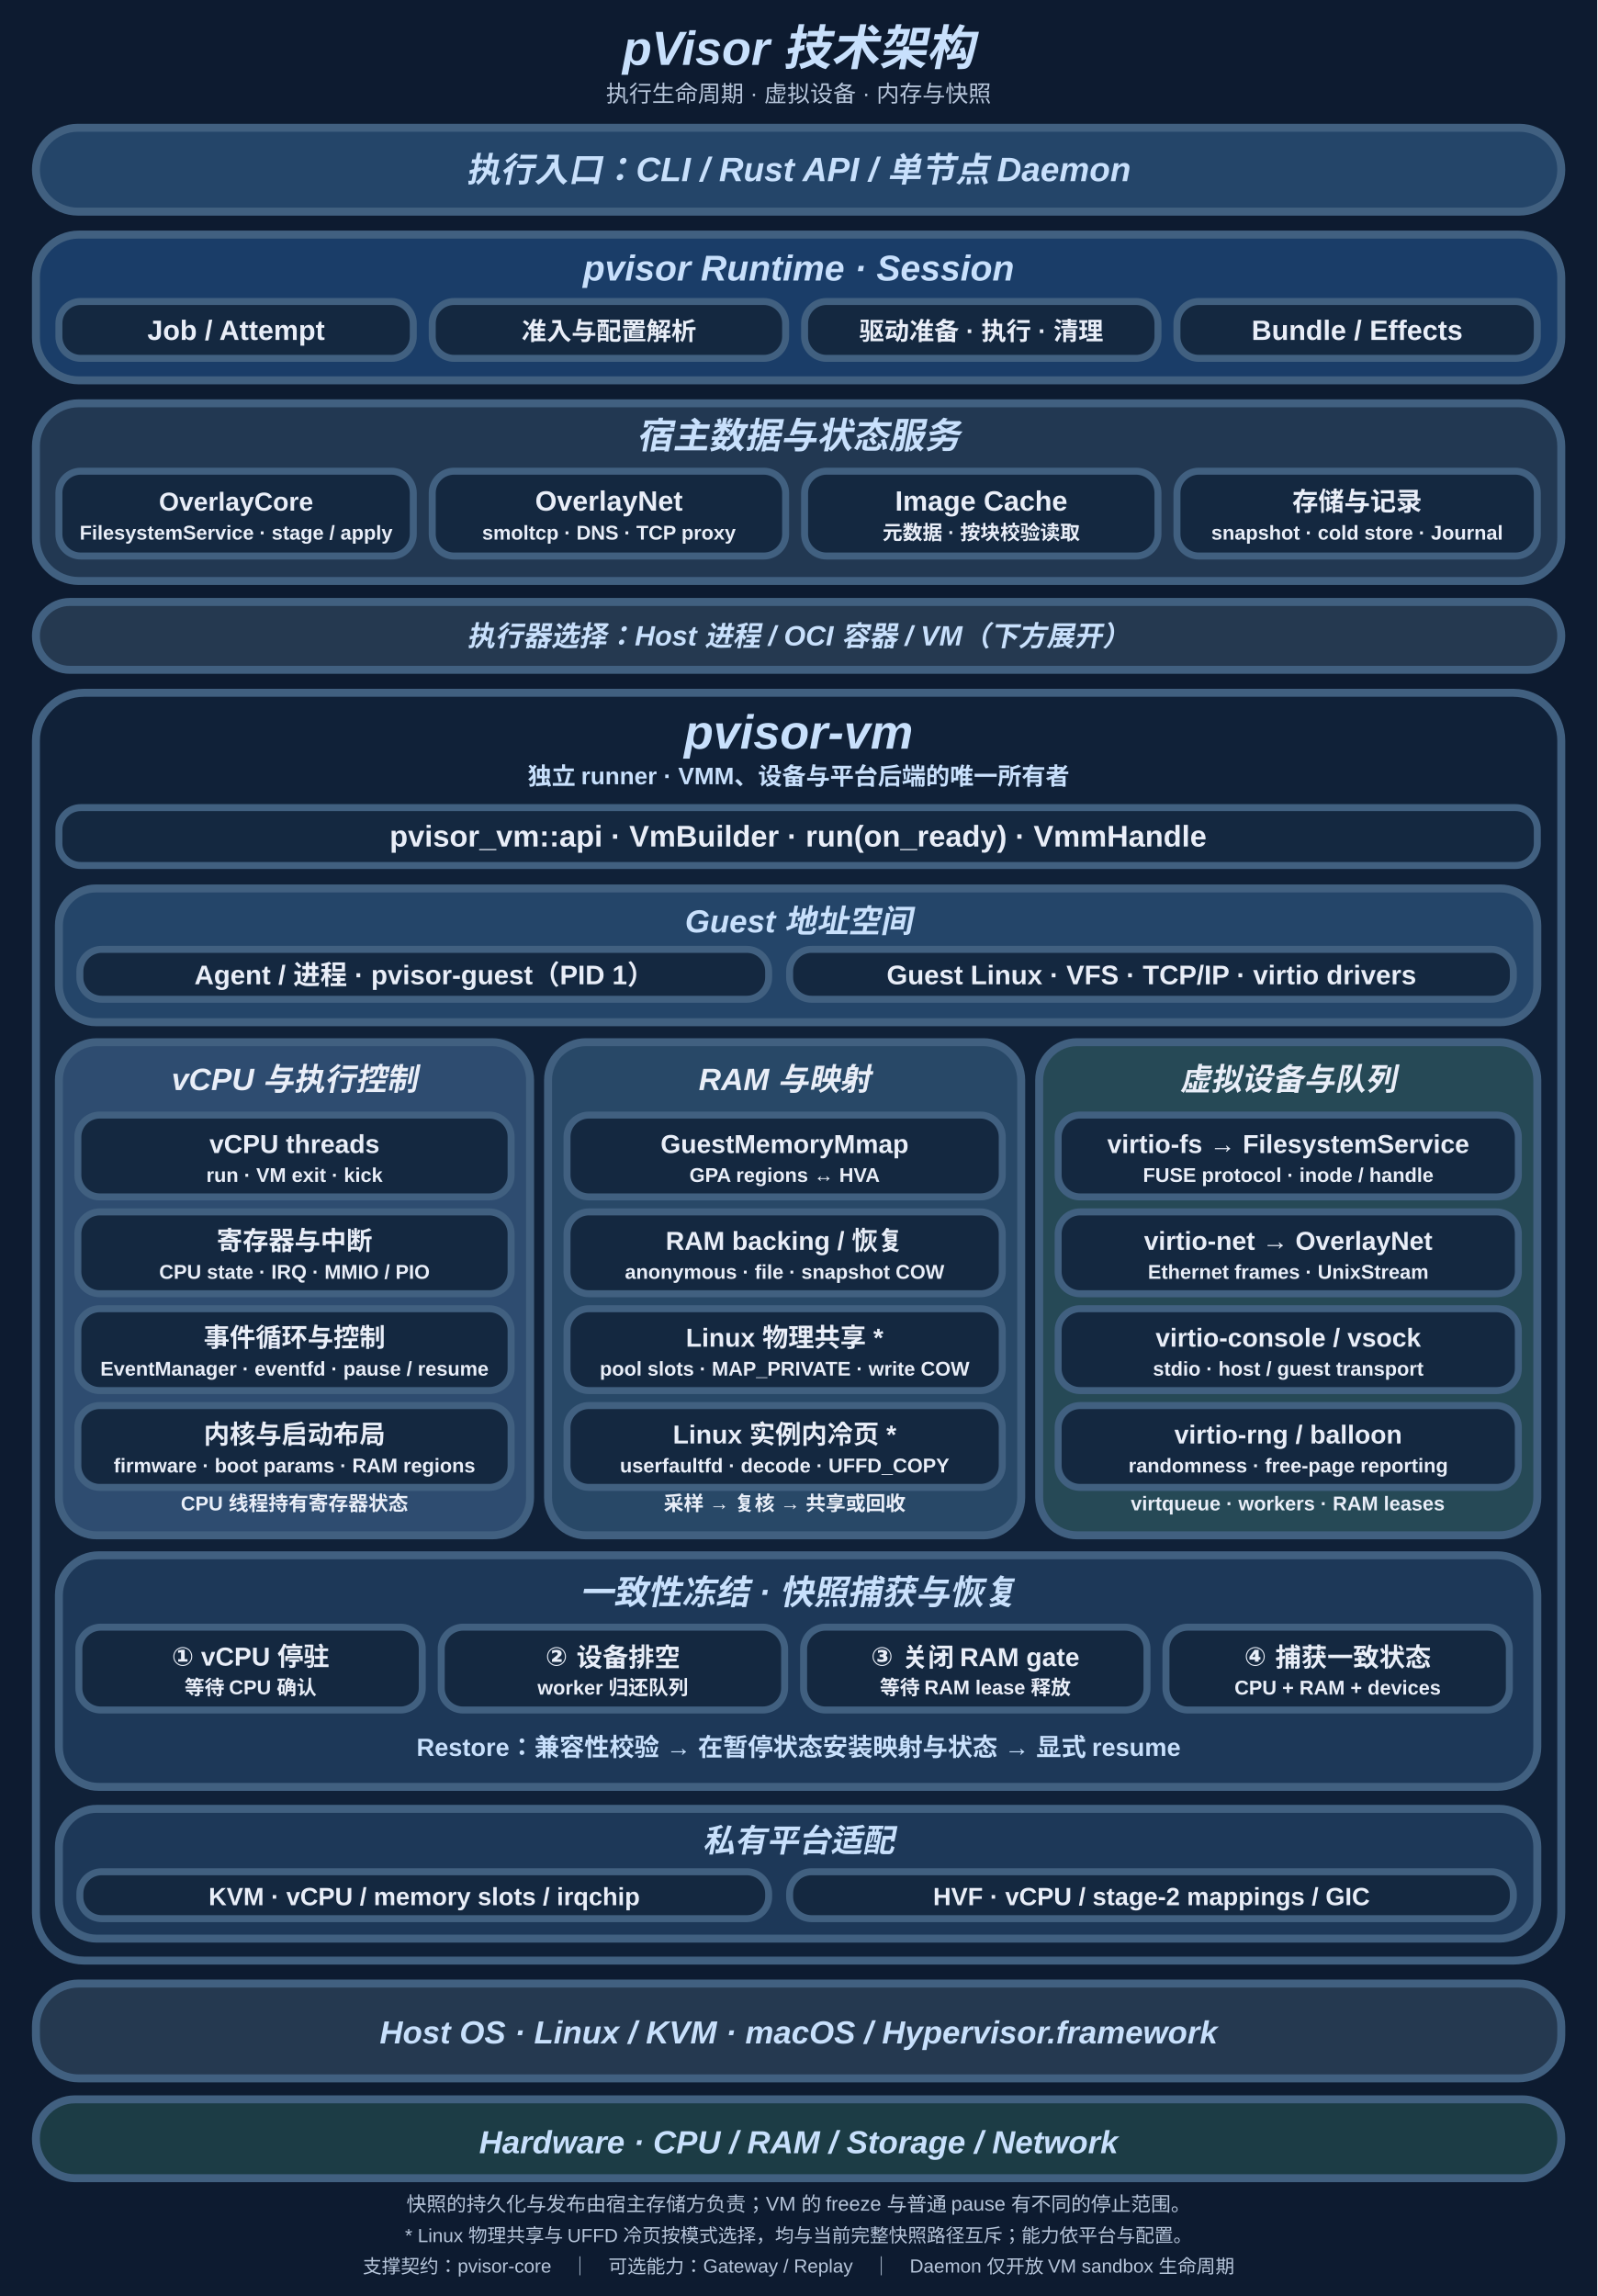
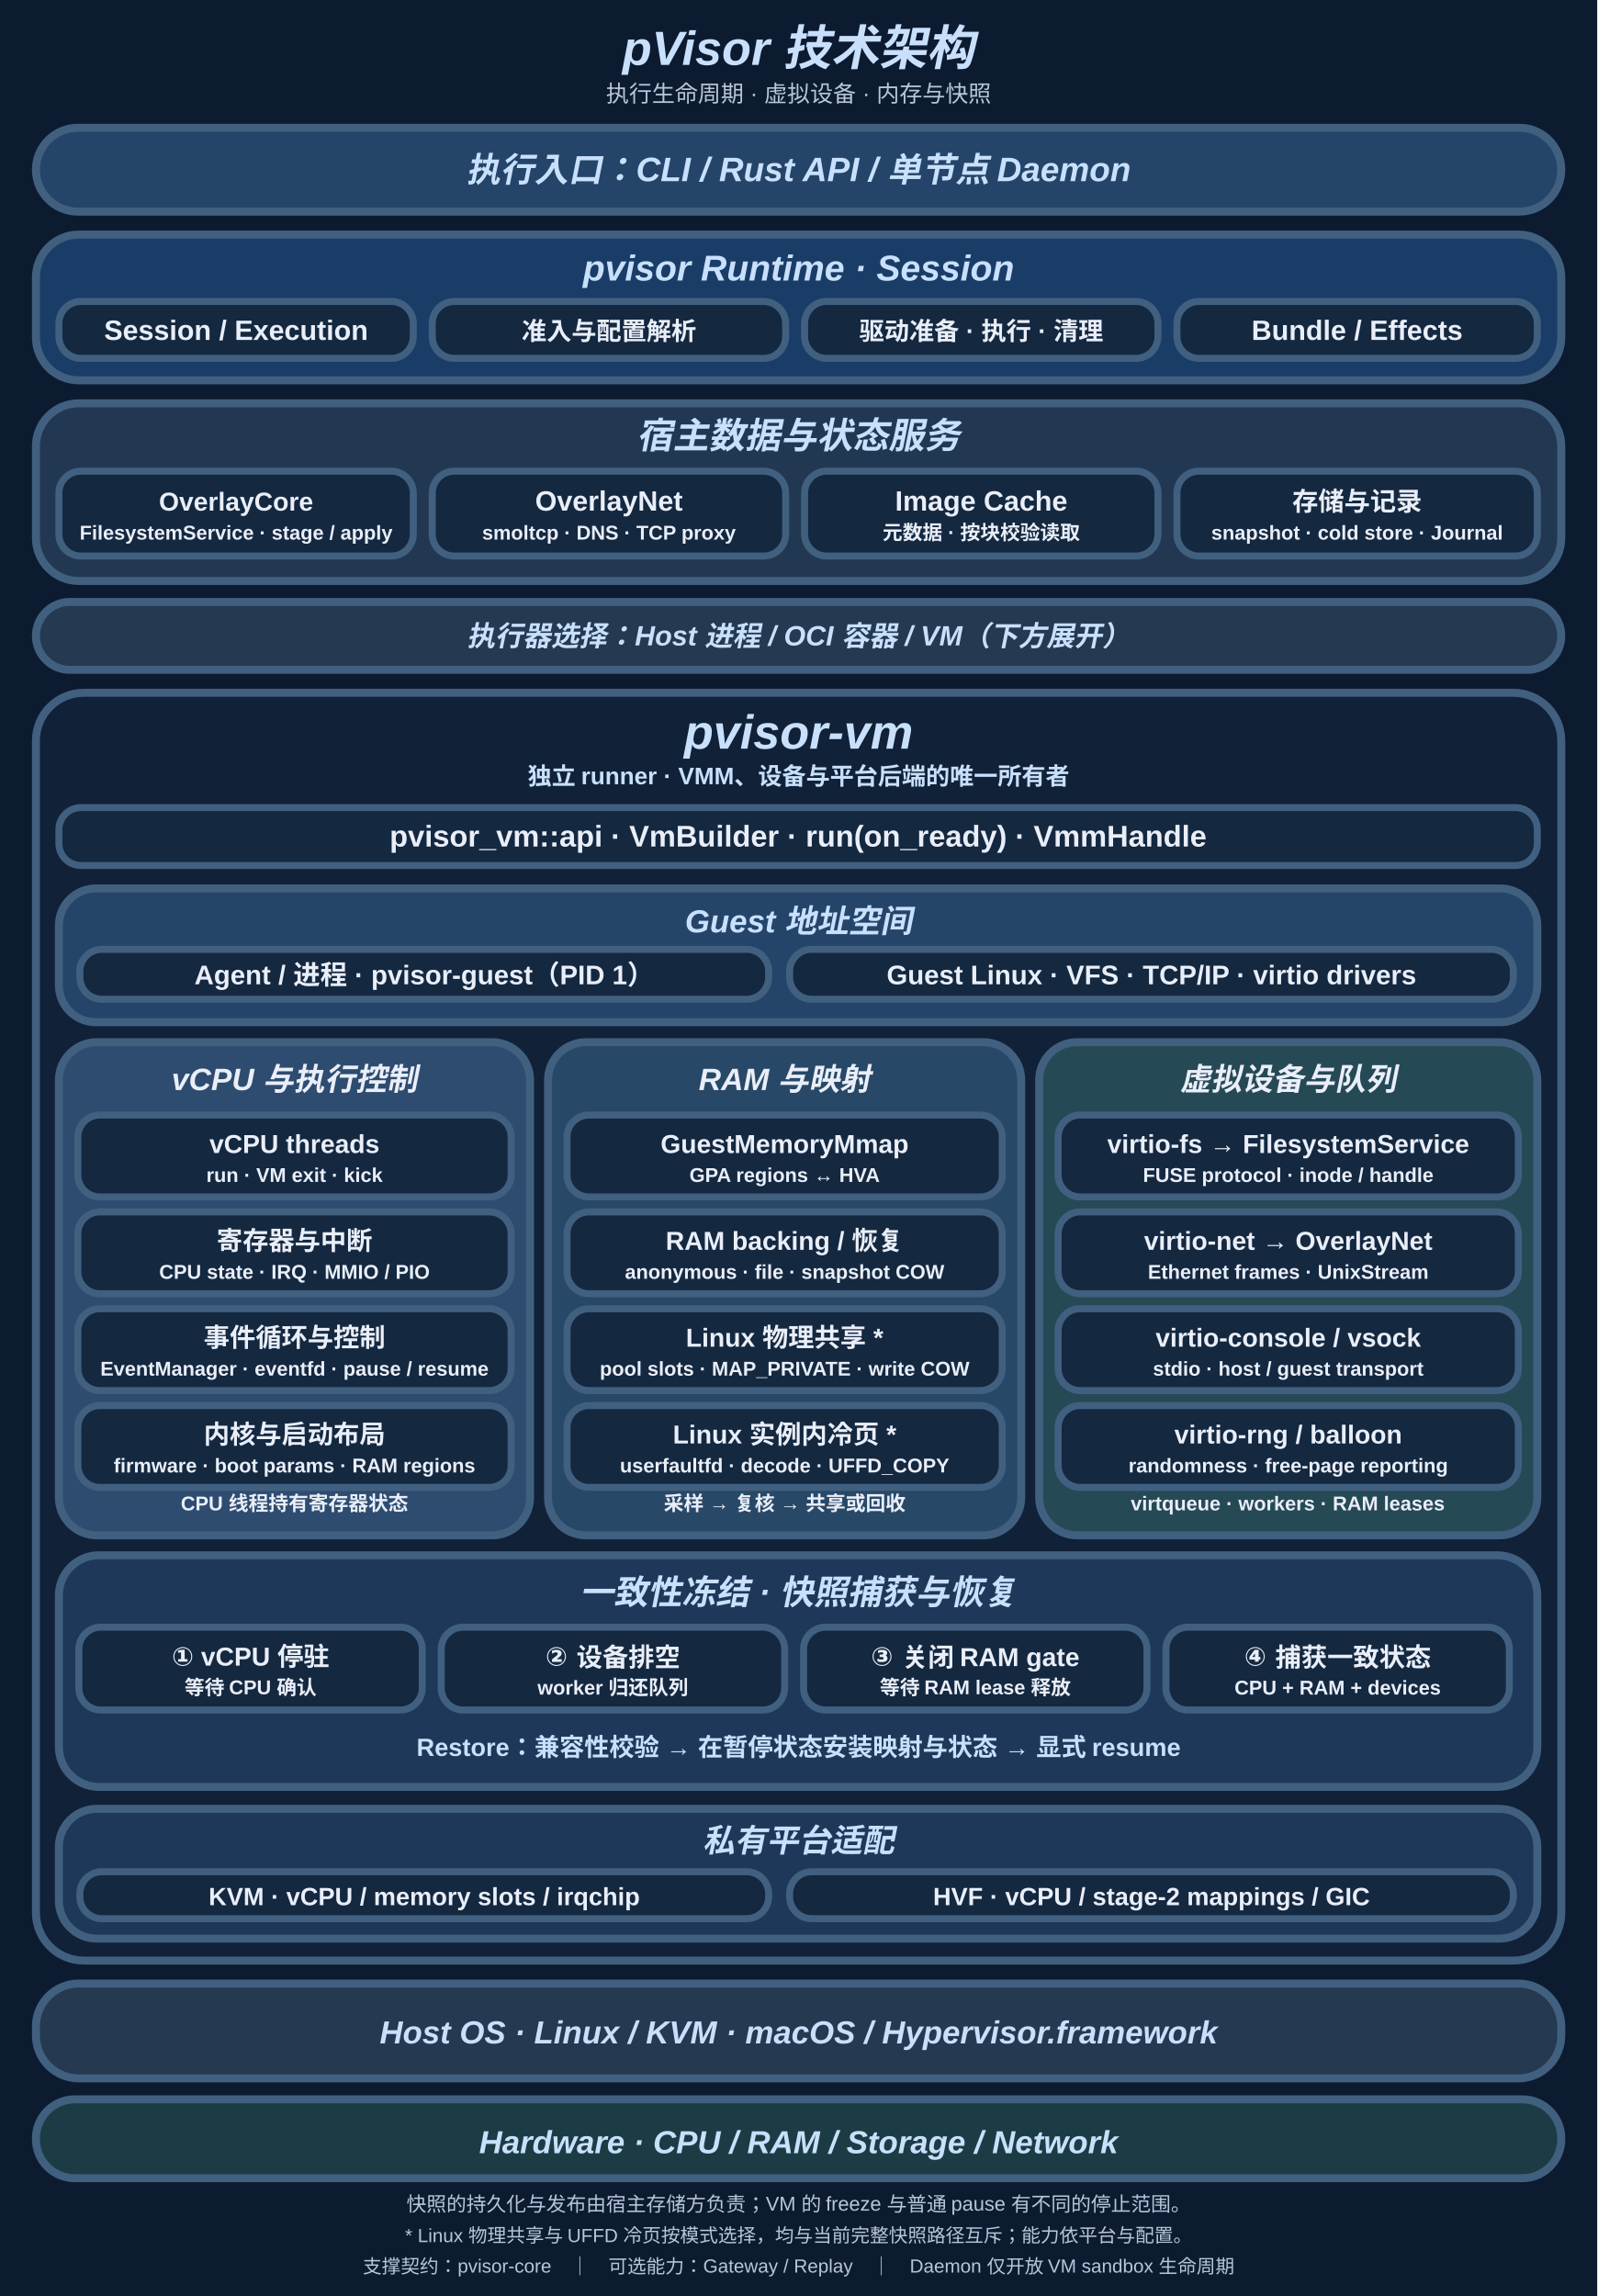
<svg xmlns="http://www.w3.org/2000/svg" width="1600" height="2300" viewBox="0 0 1600 2300" role="img" aria-labelledby="title desc">
  <rect width="1600" height="2300" fill="#0d1b30" />
  <g font-family="Arial,Helvetica,PingFang SC,Microsoft YaHei,sans-serif" text-anchor="middle">
    <text x="800" y="65" font-size="48" font-weight="700" fill="#c8e0fc" font-style="italic">pVisor 技术架构</text>
    <text x="800" y="102" font-size="23" font-weight="500" fill="#b7c6db">执行生命周期 · 虚拟设备 · 内存与快照</text>
    <rect x="36" y="128" width="1528" height="84" rx="42" fill="#244569" stroke="#416080" stroke-width="8" />
    <text x="800" y="182" font-size="34" font-weight="700" fill="#c8e0fc" font-style="italic">执行入口：CLI / Rust API / 单节点 Daemon</text>
    <rect x="36" y="235" width="1528" height="146" rx="43" fill="#1a3d68" stroke="#416080" stroke-width="8" />
    <text x="800" y="281" font-size="36" font-weight="700" fill="#c8e0fc" font-style="italic">pvisor Runtime · Session</text>
    <rect x="59" y="302" width="355" height="57" rx="22" fill="#142840" stroke="#416080" stroke-width="7" />
-     <text x="236.5" y="340.5" font-size="28" font-weight="700" fill="#e9eef8">Job / Attempt</text>
+     <text x="236.5" y="340.5" font-size="28" font-weight="700" fill="#e9eef8">Session / Execution</text>
    <rect x="433" y="302" width="354" height="57" rx="22" fill="#142840" stroke="#416080" stroke-width="7" />
    <text x="610.0" y="340.5" font-size="25" font-weight="700" fill="#e9eef8">准入与配置解析</text>
    <rect x="806" y="302" width="354" height="57" rx="22" fill="#142840" stroke="#416080" stroke-width="7" />
    <text x="983.0" y="340.5" font-size="25" font-weight="700" fill="#e9eef8">驱动准备 · 执行 · 清理</text>
    <rect x="1179" y="302" width="361" height="57" rx="22" fill="#142840" stroke="#416080" stroke-width="7" />
    <text x="1359.5" y="340.5" font-size="28" font-weight="700" fill="#e9eef8">Bundle / Effects</text>
    <rect x="36" y="404" width="1528" height="178" rx="43" fill="#223852" stroke="#416080" stroke-width="8" />
    <text x="800" y="449" font-size="36" font-weight="700" fill="#c8e0fc" font-style="italic">宿主数据与状态服务</text>
    <rect x="59" y="472" width="355" height="85" rx="22" fill="#142840" stroke="#416080" stroke-width="7" />
    <text x="236.5" y="511.5" font-size="26" font-weight="700" fill="#e9eef8">OverlayCore</text>
    <text x="236.5" y="540.5" font-size="20" font-weight="600" fill="#e9eef8">FilesystemService · stage / apply</text>
    <rect x="433" y="472" width="354" height="85" rx="22" fill="#142840" stroke="#416080" stroke-width="7" />
    <text x="610.0" y="511.5" font-size="28" font-weight="700" fill="#e9eef8">OverlayNet</text>
    <text x="610.0" y="540.5" font-size="20" font-weight="600" fill="#e9eef8">smoltcp · DNS · TCP proxy</text>
    <rect x="806" y="472" width="354" height="85" rx="22" fill="#142840" stroke="#416080" stroke-width="7" />
    <text x="983.0" y="511.5" font-size="28" font-weight="700" fill="#e9eef8">Image Cache</text>
    <text x="983.0" y="540.5" font-size="20" font-weight="600" fill="#e9eef8">元数据 · 按块校验读取</text>
    <rect x="1179" y="472" width="361" height="85" rx="22" fill="#142840" stroke="#416080" stroke-width="7" />
    <text x="1359.5" y="511.5" font-size="26" font-weight="700" fill="#e9eef8">存储与记录</text>
    <text x="1359.5" y="540.5" font-size="20" font-weight="600" fill="#e9eef8">snapshot · cold store · Journal</text>
    <rect x="36" y="603" width="1528" height="68" rx="34" fill="#253950" stroke="#416080" stroke-width="8" />
    <text x="800" y="647" font-size="28" font-weight="700" fill="#c8e0fc" font-style="italic">执行器选择：Host 进程 / OCI 容器 / VM（下方展开）</text>
    <rect x="36" y="694" width="1528" height="1270" rx="48" fill="#102138" stroke="#416080" stroke-width="8" />
    <text x="800" y="750" font-size="48" font-weight="700" fill="#c8e0fc" font-style="italic">pvisor-vm</text>
    <text x="800" y="786" font-size="24" font-weight="700" fill="#c8e0fc">独立 runner · VMM、设备与平台后端的唯一所有者</text>
    <rect x="59" y="809" width="1481" height="58" rx="22" fill="#142840" stroke="#416080" stroke-width="7" />
    <text x="799.5" y="848.0" font-size="30" font-weight="700" fill="#e9eef8">pvisor_vm::api  ·  VmBuilder · run(on_ready) · VmmHandle</text>
    <rect x="59" y="890" width="1481" height="134" rx="37" fill="#244569" stroke="#416080" stroke-width="8" />
    <text x="800" y="934" font-size="32" font-weight="700" fill="#c8e0fc" font-style="italic">Guest 地址空间</text>
    <rect x="80" y="951" width="690" height="50" rx="22" fill="#142840" stroke="#416080" stroke-width="7" />
    <text x="425.0" y="986.0" font-size="27" font-weight="700" fill="#e9eef8">Agent / 进程 · pvisor-guest（PID 1）</text>
    <rect x="791" y="951" width="725" height="50" rx="22" fill="#142840" stroke="#416080" stroke-width="7" />
    <text x="1153.5" y="986.0" font-size="27" font-weight="700" fill="#e9eef8">Guest Linux · VFS · TCP/IP · virtio drivers</text>
    <rect x="59" y="1044" width="472" height="494" rx="38" fill="#2e4c70" stroke="#416080" stroke-width="8" />
    <text x="295.0" y="1092" font-size="31" font-weight="700" fill="#e9eef8" font-style="italic">vCPU 与执行控制</text>
    <rect x="549" y="1044" width="474" height="494" rx="38" fill="#284867" stroke="#416080" stroke-width="8" />
    <text x="786.0" y="1092" font-size="31" font-weight="700" fill="#e9eef8" font-style="italic">RAM 与映射</text>
    <rect x="1041" y="1044" width="499" height="494" rx="38" fill="#264956" stroke="#416080" stroke-width="8" />
    <text x="1290.5" y="1092" font-size="31" font-weight="700" fill="#e9eef8" font-style="italic">虚拟设备与队列</text>
    <rect x="78" y="1117" width="434" height="82" rx="22" fill="#142840" stroke="#416080" stroke-width="7" />
    <text x="295.0" y="1155.0" font-size="26" font-weight="700" fill="#e9eef8">vCPU threads</text>
    <text x="295.0" y="1184.0" font-size="20" font-weight="600" fill="#e9eef8">run · VM exit · kick</text>
    <rect x="78" y="1214" width="434" height="82" rx="22" fill="#142840" stroke="#416080" stroke-width="7" />
    <text x="295.0" y="1252.0" font-size="26" font-weight="700" fill="#e9eef8">寄存器与中断</text>
    <text x="295.0" y="1281.0" font-size="20" font-weight="600" fill="#e9eef8">CPU state · IRQ · MMIO / PIO</text>
    <rect x="78" y="1311" width="434" height="82" rx="22" fill="#142840" stroke="#416080" stroke-width="7" />
    <text x="295.0" y="1349.0" font-size="26" font-weight="700" fill="#e9eef8">事件循环与控制</text>
    <text x="295.0" y="1378.0" font-size="20" font-weight="600" fill="#e9eef8">EventManager · eventfd · pause / resume</text>
    <rect x="78" y="1408" width="434" height="82" rx="22" fill="#142840" stroke="#416080" stroke-width="7" />
    <text x="295.0" y="1446.0" font-size="26" font-weight="700" fill="#e9eef8">内核与启动布局</text>
    <text x="295.0" y="1475.0" font-size="20" font-weight="600" fill="#e9eef8">firmware · boot params · RAM regions</text>
    <rect x="568" y="1117" width="436" height="82" rx="22" fill="#142840" stroke="#416080" stroke-width="7" />
    <text x="786.0" y="1155.0" font-size="26" font-weight="700" fill="#e9eef8">GuestMemoryMmap</text>
    <text x="786.0" y="1184.0" font-size="20" font-weight="600" fill="#e9eef8">GPA regions ↔ HVA</text>
    <rect x="568" y="1214" width="436" height="82" rx="22" fill="#142840" stroke="#416080" stroke-width="7" />
    <text x="786.0" y="1252.0" font-size="26" font-weight="700" fill="#e9eef8">RAM backing / 恢复</text>
    <text x="786.0" y="1281.0" font-size="20" font-weight="600" fill="#e9eef8">anonymous · file · snapshot COW</text>
    <rect x="568" y="1311" width="436" height="82" rx="22" fill="#142840" stroke="#416080" stroke-width="7" />
    <text x="786.0" y="1349.0" font-size="26" font-weight="700" fill="#e9eef8">Linux 物理共享 *</text>
    <text x="786.0" y="1378.0" font-size="20" font-weight="600" fill="#e9eef8">pool slots · MAP_PRIVATE · write COW</text>
    <rect x="568" y="1408" width="436" height="82" rx="22" fill="#142840" stroke="#416080" stroke-width="7" />
    <text x="786.0" y="1446.0" font-size="26" font-weight="700" fill="#e9eef8">Linux 实例内冷页 *</text>
    <text x="786.0" y="1475.0" font-size="20" font-weight="600" fill="#e9eef8">userfaultfd · decode · UFFD_COPY</text>
    <rect x="1060" y="1117" width="461" height="82" rx="22" fill="#142840" stroke="#416080" stroke-width="7" />
    <text x="1290.5" y="1155.0" font-size="26" font-weight="700" fill="#e9eef8">virtio-fs → FilesystemService</text>
    <text x="1290.5" y="1184.0" font-size="20" font-weight="600" fill="#e9eef8">FUSE protocol · inode / handle</text>
    <rect x="1060" y="1214" width="461" height="82" rx="22" fill="#142840" stroke="#416080" stroke-width="7" />
    <text x="1290.5" y="1252.0" font-size="26" font-weight="700" fill="#e9eef8">virtio-net → OverlayNet</text>
    <text x="1290.5" y="1281.0" font-size="20" font-weight="600" fill="#e9eef8">Ethernet frames · UnixStream</text>
    <rect x="1060" y="1311" width="461" height="82" rx="22" fill="#142840" stroke="#416080" stroke-width="7" />
    <text x="1290.5" y="1349.0" font-size="26" font-weight="700" fill="#e9eef8">virtio-console / vsock</text>
    <text x="1290.5" y="1378.0" font-size="20" font-weight="600" fill="#e9eef8">stdio · host / guest transport</text>
    <rect x="1060" y="1408" width="461" height="82" rx="22" fill="#142840" stroke="#416080" stroke-width="7" />
    <text x="1290.5" y="1446.0" font-size="26" font-weight="700" fill="#e9eef8">virtio-rng / balloon</text>
    <text x="1290.5" y="1475.0" font-size="20" font-weight="600" fill="#e9eef8">randomness · free-page reporting</text>
    <text x="295" y="1513" font-size="20" font-weight="600" fill="#e9eef8">CPU 线程持有寄存器状态</text>
    <text x="786" y="1513" font-size="20" font-weight="600" fill="#e9eef8">采样 → 复核 → 共享或回收</text>
    <text x="1290" y="1513" font-size="20" font-weight="600" fill="#e9eef8">virtqueue · workers · RAM leases</text>
    <rect x="59" y="1558" width="1481" height="232" rx="40" fill="#1d3858" stroke="#416080" stroke-width="8" />
    <text x="800" y="1607" font-size="34" font-weight="700" fill="#c8e0fc" font-style="italic">一致性冻结 · 快照捕获与恢复</text>
    <rect x="79" y="1630" width="344" height="83" rx="22" fill="#142840" stroke="#416080" stroke-width="7" />
    <text x="251.0" y="1668.5" font-size="26" font-weight="700" fill="#e9eef8">① vCPU 停驻</text>
    <text x="251.0" y="1697.5" font-size="20" font-weight="600" fill="#e9eef8">等待 CPU 确认</text>
    <rect x="442" y="1630" width="344" height="83" rx="22" fill="#142840" stroke="#416080" stroke-width="7" />
    <text x="614.0" y="1668.5" font-size="26" font-weight="700" fill="#e9eef8">② 设备排空</text>
    <text x="614.0" y="1697.5" font-size="20" font-weight="600" fill="#e9eef8">worker 归还队列</text>
    <rect x="805" y="1630" width="344" height="83" rx="22" fill="#142840" stroke="#416080" stroke-width="7" />
    <text x="977.0" y="1668.5" font-size="26" font-weight="700" fill="#e9eef8">③ 关闭 RAM gate</text>
    <text x="977.0" y="1697.5" font-size="20" font-weight="600" fill="#e9eef8">等待 RAM lease 释放</text>
    <rect x="1168" y="1630" width="344" height="83" rx="22" fill="#142840" stroke="#416080" stroke-width="7" />
    <text x="1340.0" y="1668.5" font-size="26" font-weight="700" fill="#e9eef8">④ 捕获一致状态</text>
    <text x="1340.0" y="1697.5" font-size="20" font-weight="600" fill="#e9eef8">CPU + RAM + devices</text>
    <text x="800" y="1759" font-size="25" font-weight="700" fill="#c8e0fc">Restore：兼容性校验 → 在暂停状态安装映射与状态 → 显式 resume</text>
    <rect x="59" y="1812" width="1481" height="130" rx="38" fill="#1d3858" stroke="#416080" stroke-width="8" />
    <text x="800" y="1855" font-size="32" font-weight="700" fill="#c8e0fc" font-style="italic">私有平台适配</text>
    <rect x="80" y="1875" width="690" height="47" rx="22" fill="#142840" stroke="#416080" stroke-width="7" />
    <text x="425.0" y="1908.5" font-size="25" font-weight="700" fill="#e9eef8">KVM · vCPU / memory slots / irqchip</text>
    <rect x="791" y="1875" width="725" height="47" rx="22" fill="#142840" stroke="#416080" stroke-width="7" />
    <text x="1153.5" y="1908.5" font-size="25" font-weight="700" fill="#e9eef8">HVF · vCPU / stage-2 mappings / GIC</text>
    <rect x="36" y="1987" width="1528" height="95" rx="43" fill="#253950" stroke="#416080" stroke-width="8" />
    <text x="800" y="2047" font-size="32" font-weight="700" fill="#c8e0fc" font-style="italic">Host OS · Linux / KVM · macOS / Hypervisor.framework</text>
    <rect x="36" y="2103" width="1528" height="79" rx="39" fill="#1c3c45" stroke="#416080" stroke-width="8" />
    <text x="800" y="2157" font-size="32" font-weight="700" fill="#c8e0fc" font-style="italic">Hardware · CPU / RAM / Storage / Network</text>
    <text x="800" y="2215" font-size="20" font-weight="500" fill="#b7c6db">快照的持久化与发布由宿主存储方负责；VM 的 freeze 与普通 pause 有不同的停止范围。</text>
    <text x="800" y="2246" font-size="19" font-weight="500" fill="#b7c6db">* Linux 物理共享与 UFFD 冷页按模式选择，均与当前完整快照路径互斥；能力依平台与配置。</text>
    <text x="800" y="2277" font-size="19" font-weight="500" fill="#b7c6db">支撑契约：pvisor-core　｜　可选能力：Gateway / Replay　｜　Daemon 仅开放 VM sandbox 生命周期</text>
  </g>
</svg>
